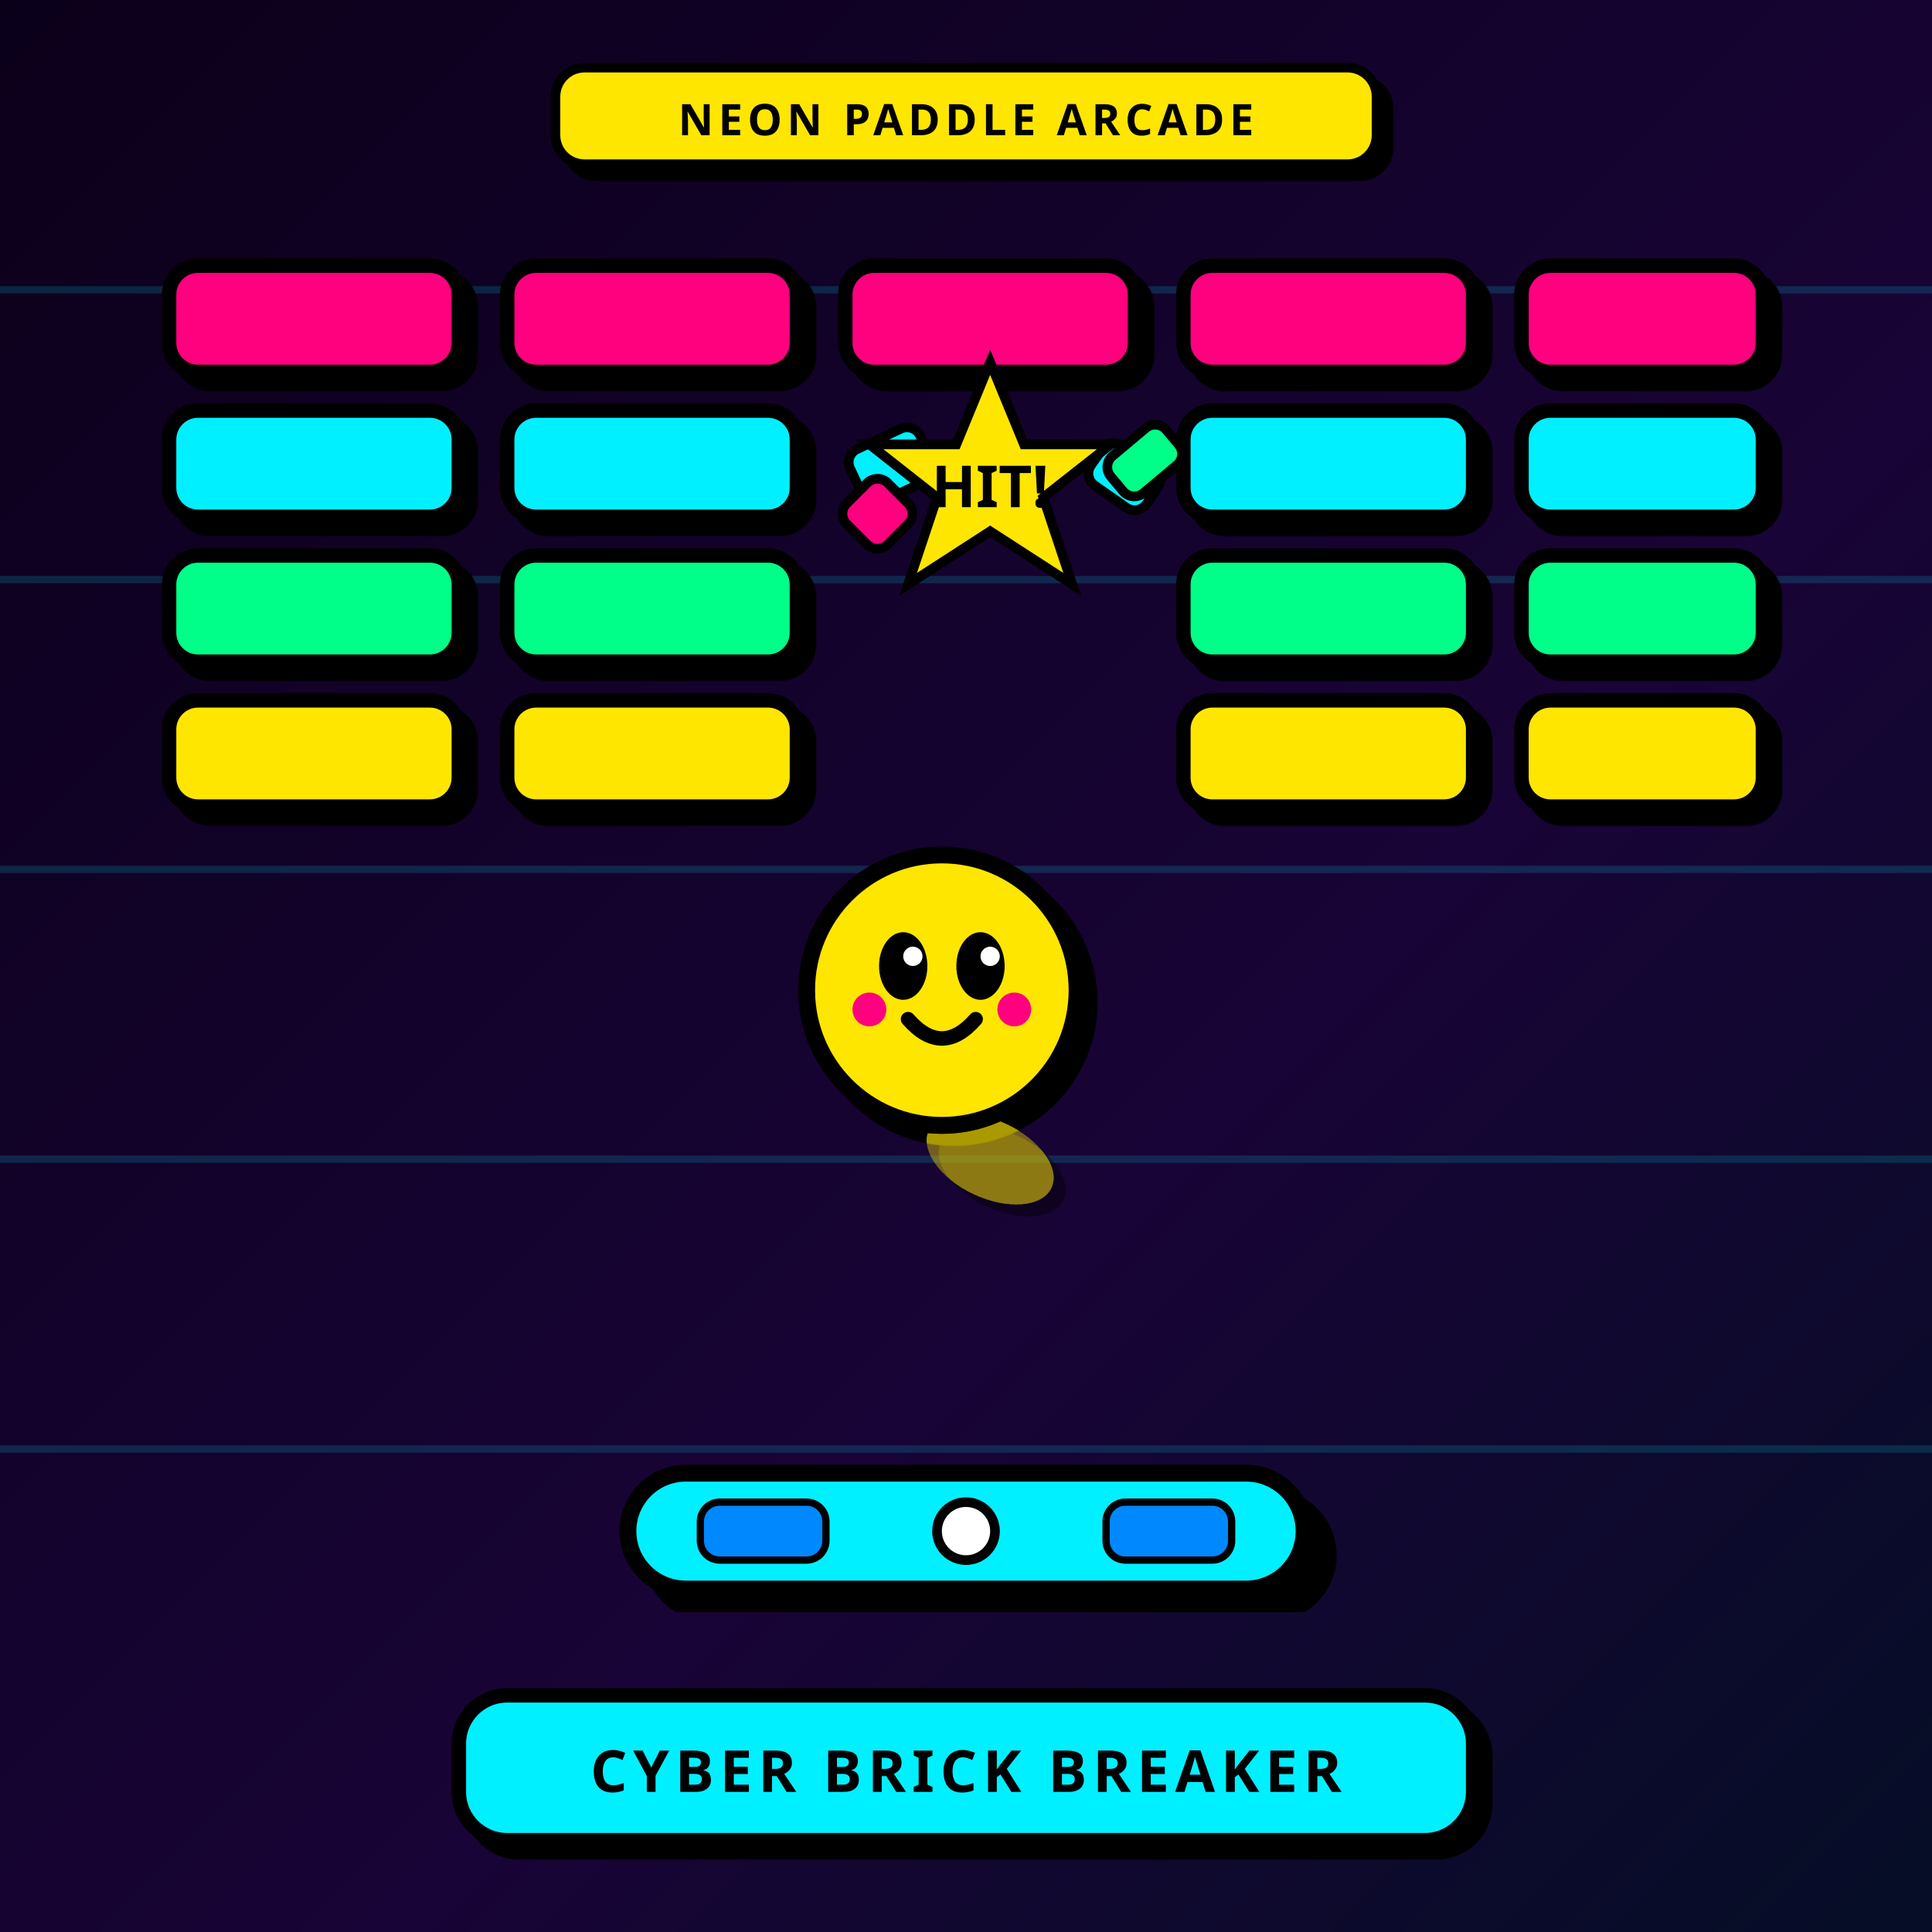
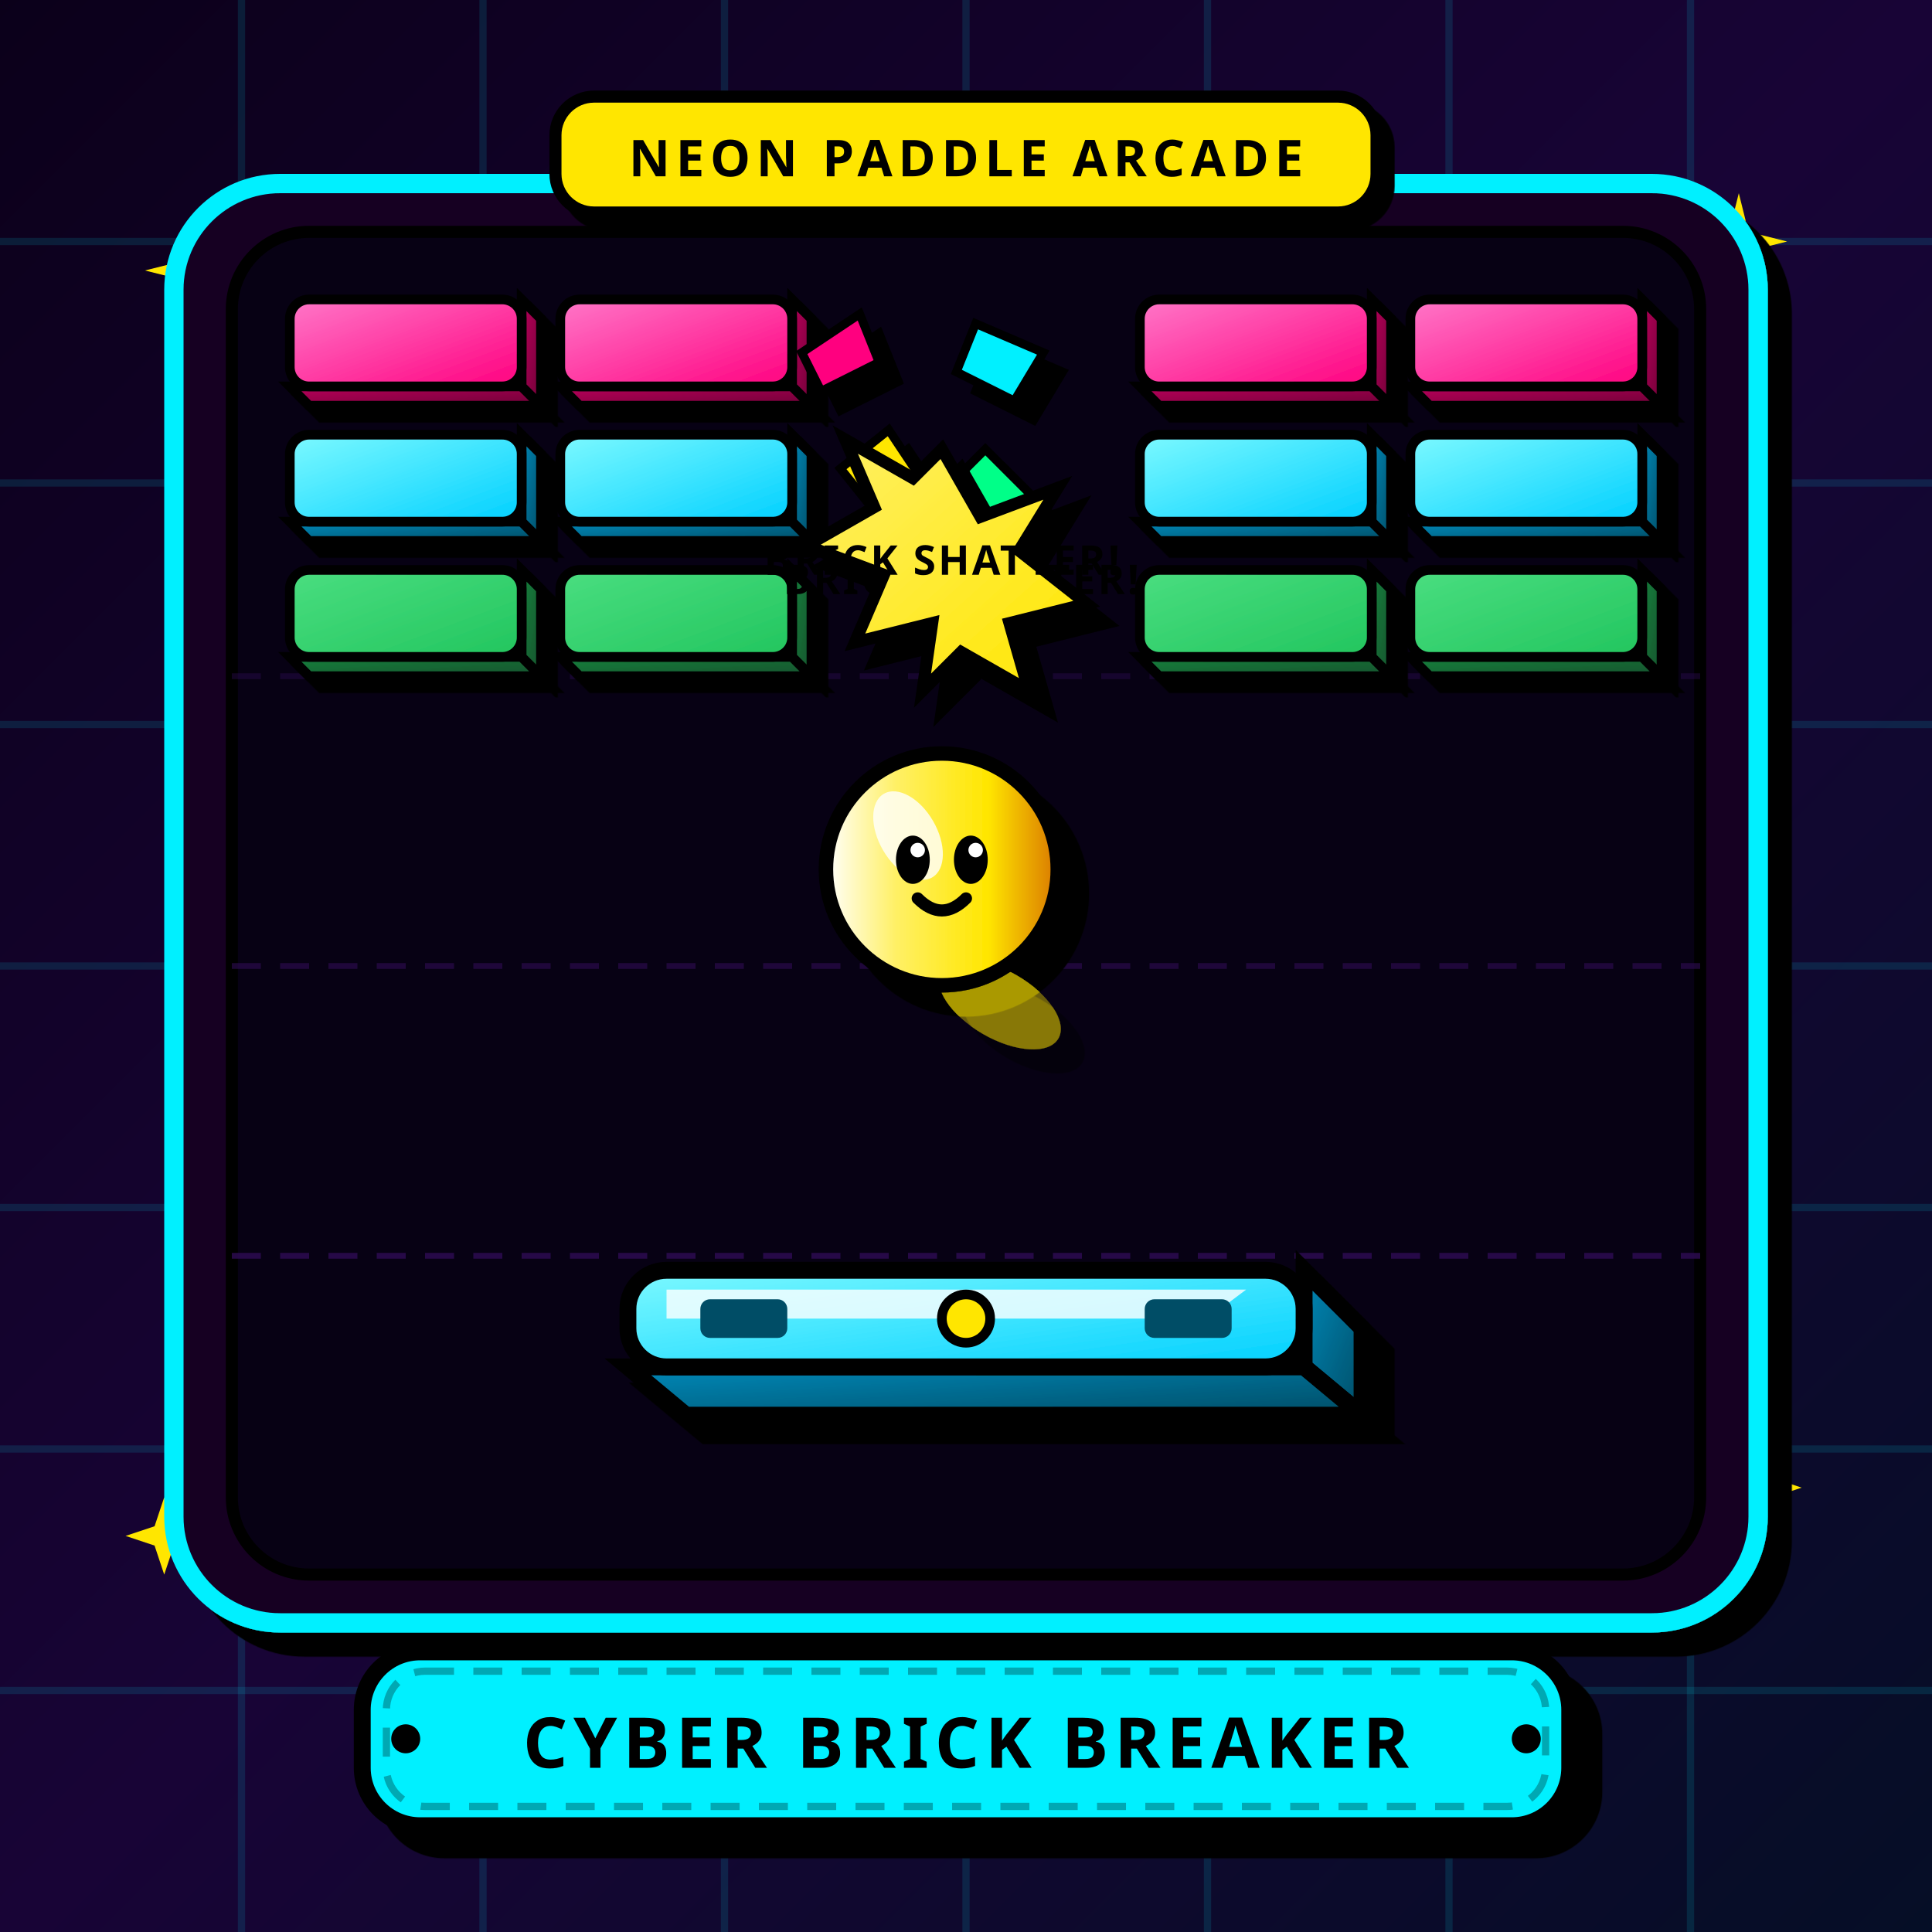
<svg xmlns="http://www.w3.org/2000/svg" viewBox="0 0 400 400" width="100%" height="100%">
  <defs>
    <linearGradient id="breakerBgDark" x1="0%" y1="0%" x2="100%" y2="100%">
      <stop offset="0%" stop-color="#0B001A" />
-       <stop offset="60%" stop-color="#180436" />
+       <stop offset="50%" stop-color="#180436" />
      <stop offset="100%" stop-color="#050E26" />
    </linearGradient>
    <linearGradient id="breakerBgLight" x1="0%" y1="0%" x2="100%" y2="100%">
      <stop offset="0%" stop-color="#FFFDF0" />
-       <stop offset="50%" stop-color="#FFF8E7" />
+       <stop offset="50%" stop-color="#FAF5FF" />
      <stop offset="100%" stop-color="#E0F2FE" />
    </linearGradient>
+     <linearGradient id="brickPinkFace" x1="0%" y1="0%" x2="100%" y2="100%">
+       <stop offset="0%" stop-color="#FF77C8" />
+       <stop offset="100%" stop-color="#FF007F" />
+     </linearGradient>
+     <linearGradient id="brickPinkSide" x1="0%" y1="0%" x2="100%" y2="100%">
+       <stop offset="0%" stop-color="#B8005A" />
+       <stop offset="100%" stop-color="#700037" />
+     </linearGradient>
+     <linearGradient id="brickCyanFace" x1="0%" y1="0%" x2="100%" y2="100%">
+       <stop offset="0%" stop-color="#7DF9FF" />
+       <stop offset="100%" stop-color="#00D0FF" />
+     </linearGradient>
+     <linearGradient id="brickCyanSide" x1="0%" y1="0%" x2="100%" y2="100%">
+       <stop offset="0%" stop-color="#0088B8" />
+       <stop offset="100%" stop-color="#004D66" />
+     </linearGradient>
+     <linearGradient id="brickLimeFace" x1="0%" y1="0%" x2="100%" y2="100%">
+       <stop offset="0%" stop-color="#4ADE80" />
+       <stop offset="100%" stop-color="#22C55E" />
+     </linearGradient>
+     <linearGradient id="brickLimeSide" x1="0%" y1="0%" x2="100%" y2="100%">
+       <stop offset="0%" stop-color="#15803D" />
+       <stop offset="100%" stop-color="#14532D" />
+     </linearGradient>
+     <linearGradient id="paddleFace" x1="0%" y1="0%" x2="100%" y2="100%">
+       <stop offset="0%" stop-color="#7DF9FF" />
+       <stop offset="100%" stop-color="#00D0FF" />
+     </linearGradient>
+     <linearGradient id="paddleSide" x1="0%" y1="0%" x2="100%" y2="100%">
+       <stop offset="0%" stop-color="#0088B8" />
+       <stop offset="100%" stop-color="#004D66" />
+     </linearGradient>
+     <linearGradient id="ballSphere" cx="35%" cy="35%" r="65%">
+       <stop offset="0%" stop-color="#FFFFFF" />
+       <stop offset="30%" stop-color="#FFF066" />
+       <stop offset="70%" stop-color="#FFE600" />
+       <stop offset="100%" stop-color="#D97706" />
+     </linearGradient>
+     <linearGradient id="badgeGold" x1="0%" y1="0%" x2="100%" y2="100%">
+       <stop offset="0%" stop-color="#FFF066" />
+       <stop offset="100%" stop-color="#FFE600" />
+     </linearGradient>
    <filter id="brutalShadow" x="-10%" y="-10%" width="130%" height="130%">
+       <feDropShadow dx="4" dy="4" stdDeviation="0" flood-color="#000000" flood-opacity="1" />
+     </filter>
+     <filter id="brutalShadowLg" x="-15%" y="-15%" width="135%" height="135%">
      <feDropShadow dx="5" dy="5" stdDeviation="0" flood-color="#000000" flood-opacity="1" />
    </filter>
    <filter id="brutalShadowSm" x="-10%" y="-10%" width="130%" height="130%">
      <feDropShadow dx="2.5" dy="2.5" stdDeviation="0" flood-color="#000000" flood-opacity="1" />
+     </filter>
+     <filter id="laserGlow" x="-20%" y="-20%" width="140%" height="140%">
+       <feDropShadow dx="0" dy="0" stdDeviation="6" flood-color="#00F0FF" flood-opacity="0.85" />
    </filter>
  </defs>
  <style>
    .theme-bg { fill: url(#breakerBgDark); }
-     .theme-grid-line { stroke: #00F0FF; stroke-opacity: 0.15; }
+     .theme-grid-line { stroke: #00F0FF; stroke-opacity: 0.12; }
+     .theme-frame-bg { fill: #130424; stroke: #00F0FF; }
+     .theme-stage-grid { stroke: #2E0B54; }
    .theme-badge-rect { fill: #00F0FF; stroke: #000000; }
    .theme-badge-text { fill: #000000; }
    .theme-tag-rect { fill: #FFE600; stroke: #000000; }
    .theme-tag-text { fill: #000000; }

    @media (prefers-color-scheme: light) {
      .theme-bg { fill: url(#breakerBgLight); }
-       .theme-grid-line { stroke: #000000; stroke-opacity: 0.1; }
+       .theme-grid-line { stroke: #000000; stroke-opacity: 0.08; }
+       .theme-frame-bg { fill: #FFFFFF; stroke: #000000; }
+       .theme-stage-grid { stroke: #E2E8F0; }
      .theme-badge-rect { fill: #00F0FF; stroke: #000000; }
      .theme-badge-text { fill: #000000; }
      .theme-tag-rect { fill: #FFE600; stroke: #000000; }
      .theme-tag-text { fill: #000000; }
    }
  </style>
  <rect width="400" height="400" class="theme-bg" />
  <g class="theme-grid-line" stroke-width="1.5">
-     <line x1="0" y1="60" x2="400" y2="60" />
-     <line x1="0" y1="120" x2="400" y2="120" />
-     <line x1="0" y1="180" x2="400" y2="180" />
-     <line x1="0" y1="240" x2="400" y2="240" />
+     <line x1="0" y1="50" x2="400" y2="50" />
+     <line x1="0" y1="100" x2="400" y2="100" />
+     <line x1="0" y1="150" x2="400" y2="150" />
+     <line x1="0" y1="200" x2="400" y2="200" />
+     <line x1="0" y1="250" x2="400" y2="250" />
    <line x1="0" y1="300" x2="400" y2="300" />
-   </g>
-   <g stroke="#000000" stroke-width="3" filter="url(#brutalShadowSm)">
-     <rect x="35" y="55" width="60" height="22" rx="6" fill="#FF007F" />
-     <rect x="105" y="55" width="60" height="22" rx="6" fill="#FF007F" />
-     <rect x="175" y="55" width="60" height="22" rx="6" fill="#FF007F" />
-     <rect x="245" y="55" width="60" height="22" rx="6" fill="#FF007F" />
-     <rect x="315" y="55" width="50" height="22" rx="6" fill="#FF007F" />
-     <rect x="35" y="85" width="60" height="22" rx="6" fill="#00F0FF" />
-     <rect x="105" y="85" width="60" height="22" rx="6" fill="#00F0FF" />
-     <rect x="245" y="85" width="60" height="22" rx="6" fill="#00F0FF" />
-     <rect x="315" y="85" width="50" height="22" rx="6" fill="#00F0FF" />
-     <rect x="35" y="115" width="60" height="22" rx="6" fill="#00FF88" />
-     <rect x="105" y="115" width="60" height="22" rx="6" fill="#00FF88" />
-     <rect x="245" y="115" width="60" height="22" rx="6" fill="#00FF88" />
-     <rect x="315" y="115" width="50" height="22" rx="6" fill="#00FF88" />
-     <rect x="35" y="145" width="60" height="22" rx="6" fill="#FFE600" />
-     <rect x="105" y="145" width="60" height="22" rx="6" fill="#FFE600" />
-     <rect x="245" y="145" width="60" height="22" rx="6" fill="#FFE600" />
-     <rect x="315" y="145" width="50" height="22" rx="6" fill="#FFE600" />
-   </g>
-   <g transform="translate(205, 100)">
-     <rect x="-25" y="-18" width="16" height="12" rx="3" fill="#00F0FF" stroke="#000000" stroke-width="2" transform="rotate(-25)" />
-     <rect x="15" y="-22" width="14" height="10" rx="3" fill="#00F0FF" stroke="#000000" stroke-width="2" transform="rotate(35)" />
-     <rect x="-18" y="15" width="12" height="12" rx="3" fill="#FF007F" stroke="#000000" stroke-width="2" transform="rotate(45)" />
-     <rect x="20" y="12" width="15" height="10" rx="3" fill="#00FF88" stroke="#000000" stroke-width="2" transform="rotate(-40)" />
-     <polygon points="0,-25 7,-8 25,-8 11,3 17,21 0,10 -17,21 -11,3 -25,-8 -7,-8" fill="#FFE600" stroke="#000000" stroke-width="2" />
-     <text x="0" y="5" font-family="'Impact', 'Arial Black', sans-serif" font-size="12" fill="#000000" font-weight="900" text-anchor="middle">HIT!</text>
-   </g>
-   <g transform="translate(195, 205)" filter="url(#brutalShadowSm)">
-     <ellipse cx="10" cy="35" rx="14" ry="8" fill="#FFE600" opacity="0.4" transform="rotate(25 10 35)" />
-     <circle cx="0" cy="0" r="28" fill="#FFE600" stroke="#000000" stroke-width="3.5" />
-     <ellipse cx="-8" cy="-5" rx="5" ry="7" fill="#000000" />
-     <circle cx="-6" cy="-7" r="2" fill="#FFFFFF" />
-     <ellipse cx="8" cy="-5" rx="5" ry="7" fill="#000000" />
-     <circle cx="10" cy="-7" r="2" fill="#FFFFFF" />
-     <path d="M -7,6 Q 0,14 7,6" stroke="#000000" stroke-width="3" fill="none" stroke-linecap="round" />
-     <circle cx="-15" cy="4" r="3.5" fill="#FF007F" />
-     <circle cx="15" cy="4" r="3.5" fill="#FF007F" />
-   </g>
-   <g transform="translate(200, 305)" filter="url(#brutalShadow)">
-     <rect x="-70" y="0" width="140" height="24" rx="12" fill="#00F0FF" stroke="#000000" stroke-width="3.5" />
-     <circle cx="0" cy="12" r="6" fill="#FFFFFF" stroke="#000000" stroke-width="2" />
-     <rect x="-55" y="6" width="26" height="12" rx="4" fill="#0088FF" stroke="#000000" stroke-width="1.5" />
-     <rect x="29" y="6" width="26" height="12" rx="4" fill="#0088FF" stroke="#000000" stroke-width="1.5" />
-   </g>
-   <g transform="translate(200, 24)" filter="url(#brutalShadowSm)">
-     <rect x="-85" y="-10" width="170" height="20" rx="6" class="theme-tag-rect" stroke-width="2" />
-     <text x="0" y="4" class="theme-tag-text" font-family="'Impact', 'Arial Black', sans-serif" font-size="9" font-weight="900" text-anchor="middle" letter-spacing="1">NEON PADDLE ARCADE</text>
-   </g>
-   <g transform="translate(200, 366)" filter="url(#brutalShadowSm)">
-     <rect x="-105" y="-15" width="210" height="30" rx="10" class="theme-badge-rect" stroke-width="3" />
-     <text x="0" y="5" class="theme-badge-text" font-family="'Impact', 'Arial Black', sans-serif" font-size="12" font-weight="900" text-anchor="middle" letter-spacing="1.2">CYBER BRICK BREAKER</text>
-   </g>
+     <line x1="0" y1="350" x2="400" y2="350" />
+     <line x1="50" y1="0" x2="50" y2="400" />
+     <line x1="100" y1="0" x2="100" y2="400" />
+     <line x1="150" y1="0" x2="150" y2="400" />
+     <line x1="200" y1="0" x2="200" y2="400" />
+     <line x1="250" y1="0" x2="250" y2="400" />
+     <line x1="300" y1="0" x2="300" y2="400" />
+     <line x1="350" y1="0" x2="350" y2="400" />
+   </g>
+   <g fill="#FFE600">
+     <polygon points="40,46 42,54 50,56 42,58 40,66 38,58 30,56 38,54" />
+     <polygon points="360,40 362,48 370,50 362,52 360,60 358,52 350,50 358,48" />
+     <polygon points="365,300 367,306 373,308 367,310 365,316 363,310 357,308 363,306" />
+     <polygon points="34,310 36,316 42,318 36,320 34,326 32,320 26,318 32,316" />
+   </g>
+   <g filter="url(#brutalShadowLg)">
+     <rect x="36" y="38" width="328" height="298" rx="22" class="theme-frame-bg" stroke-width="4" />
+   </g>
+   <rect x="48" y="48" width="304" height="278" rx="16" fill="#070114" stroke="#000000" stroke-width="2.5" />
+   <g class="theme-stage-grid" stroke-width="1.2" stroke-dasharray="6,4">
+     <line x1="48" y1="140" x2="352" y2="140" opacity="0.4" />
+     <line x1="48" y1="200" x2="352" y2="200" opacity="0.6" />
+     <line x1="48" y1="260" x2="352" y2="260" opacity="0.8" />
+   </g>
+   <g filter="url(#brutalShadowSm)">
+     <g transform="translate(60, 62)" stroke="#000000" stroke-width="2">
+       <polygon points="0,18 4,22 52,22 48,18" fill="url(#brickPinkSide)" />
+       <polygon points="48,0 52,4 52,22 48,18" fill="url(#brickPinkSide)" />
+       <rect x="0" y="0" width="48" height="18" rx="4" fill="url(#brickPinkFace)" />
+     </g>
+     <g transform="translate(116, 62)" stroke="#000000" stroke-width="2">
+       <polygon points="0,18 4,22 52,22 48,18" fill="url(#brickPinkSide)" />
+       <polygon points="48,0 52,4 52,22 48,18" fill="url(#brickPinkSide)" />
+       <rect x="0" y="0" width="48" height="18" rx="4" fill="url(#brickPinkFace)" />
+     </g>
+     <g transform="translate(236, 62)" stroke="#000000" stroke-width="2">
+       <polygon points="0,18 4,22 52,22 48,18" fill="url(#brickPinkSide)" />
+       <polygon points="48,0 52,4 52,22 48,18" fill="url(#brickPinkSide)" />
+       <rect x="0" y="0" width="48" height="18" rx="4" fill="url(#brickPinkFace)" />
+     </g>
+     <g transform="translate(292, 62)" stroke="#000000" stroke-width="2">
+       <polygon points="0,18 4,22 52,22 48,18" fill="url(#brickPinkSide)" />
+       <polygon points="48,0 52,4 52,22 48,18" fill="url(#brickPinkSide)" />
+       <rect x="0" y="0" width="48" height="18" rx="4" fill="url(#brickPinkFace)" />
+     </g>
+   </g>
+   <g filter="url(#brutalShadowSm)">
+     <g transform="translate(60, 90)" stroke="#000000" stroke-width="2">
+       <polygon points="0,18 4,22 52,22 48,18" fill="url(#brickCyanSide)" />
+       <polygon points="48,0 52,4 52,22 48,18" fill="url(#brickCyanSide)" />
+       <rect x="0" y="0" width="48" height="18" rx="4" fill="url(#brickCyanFace)" />
+     </g>
+     <g transform="translate(116, 90)" stroke="#000000" stroke-width="2">
+       <polygon points="0,18 4,22 52,22 48,18" fill="url(#brickCyanSide)" />
+       <polygon points="48,0 52,4 52,22 48,18" fill="url(#brickCyanSide)" />
+       <rect x="0" y="0" width="48" height="18" rx="4" fill="url(#brickCyanFace)" />
+     </g>
+     <g transform="translate(236, 90)" stroke="#000000" stroke-width="2">
+       <polygon points="0,18 4,22 52,22 48,18" fill="url(#brickCyanSide)" />
+       <polygon points="48,0 52,4 52,22 48,18" fill="url(#brickCyanSide)" />
+       <rect x="0" y="0" width="48" height="18" rx="4" fill="url(#brickCyanFace)" />
+     </g>
+     <g transform="translate(292, 90)" stroke="#000000" stroke-width="2">
+       <polygon points="0,18 4,22 52,22 48,18" fill="url(#brickCyanSide)" />
+       <polygon points="48,0 52,4 52,22 48,18" fill="url(#brickCyanSide)" />
+       <rect x="0" y="0" width="48" height="18" rx="4" fill="url(#brickCyanFace)" />
+     </g>
+   </g>
+   <g filter="url(#brutalShadowSm)">
+     <g transform="translate(60, 118)" stroke="#000000" stroke-width="2">
+       <polygon points="0,18 4,22 52,22 48,18" fill="url(#brickLimeSide)" />
+       <polygon points="48,0 52,4 52,22 48,18" fill="url(#brickLimeSide)" />
+       <rect x="0" y="0" width="48" height="18" rx="4" fill="url(#brickLimeFace)" />
+     </g>
+     <g transform="translate(116, 118)" stroke="#000000" stroke-width="2">
+       <polygon points="0,18 4,22 52,22 48,18" fill="url(#brickLimeSide)" />
+       <polygon points="48,0 52,4 52,22 48,18" fill="url(#brickLimeSide)" />
+       <rect x="0" y="0" width="48" height="18" rx="4" fill="url(#brickLimeFace)" />
+     </g>
+     <g transform="translate(236, 118)" stroke="#000000" stroke-width="2">
+       <polygon points="0,18 4,22 52,22 48,18" fill="url(#brickLimeSide)" />
+       <polygon points="48,0 52,4 52,22 48,18" fill="url(#brickLimeSide)" />
+       <rect x="0" y="0" width="48" height="18" rx="4" fill="url(#brickLimeFace)" />
+     </g>
+     <g transform="translate(292, 118)" stroke="#000000" stroke-width="2">
+       <polygon points="0,18 4,22 52,22 48,18" fill="url(#brickLimeSide)" />
+       <polygon points="48,0 52,4 52,22 48,18" fill="url(#brickLimeSide)" />
+       <rect x="0" y="0" width="48" height="18" rx="4" fill="url(#brickLimeFace)" />
+     </g>
+   </g>
+   <g transform="translate(190, 85)" filter="url(#brutalShadow)">
+     <polygon points="-24,-12 -12,-20 -8,-10 -20,-4" fill="#FF007F" stroke="#000000" stroke-width="1.8" />
+     <polygon points="12,-18 26,-12 20,-2 8,-8" fill="#00F0FF" stroke="#000000" stroke-width="1.8" />
+     <polygon points="-16,12 -6,4 2,16 -8,22" fill="#FFE600" stroke="#000000" stroke-width="1.8" />
+     <polygon points="14,8 24,18 16,24 8,14" fill="#00FF88" stroke="#000000" stroke-width="1.8" />
+   </g>
+   <g transform="translate(195, 180)" filter="url(#brutalShadowLg)">
+     <ellipse cx="12" cy="28" rx="14" ry="7" fill="#FFE600" opacity="0.4" transform="rotate(30 12 28)" />
+     <circle cx="0" cy="0" r="24" fill="url(#ballSphere)" stroke="#000000" stroke-width="3" />
+     <ellipse cx="-7" cy="-7" rx="6" ry="10" fill="#FFFFFF" opacity="0.8" transform="rotate(-30 -7 -7)" />
+     <ellipse cx="-6" cy="-2" rx="3.5" ry="5" fill="#000000" />
+     <circle cx="-5" cy="-4" r="1.5" fill="#FFFFFF" />
+     <ellipse cx="6" cy="-2" rx="3.5" ry="5" fill="#000000" />
+     <circle cx="7" cy="-4" r="1.5" fill="#FFFFFF" />
+     <path d="M -5,6 Q 0,11 5,6" stroke="#000000" stroke-width="2.5" fill="none" stroke-linecap="round" />
+   </g>
+   <g transform="translate(200, 275)" filter="url(#brutalShadowLg)">
+     <g stroke="#000000" stroke-width="3.5">
+       <polygon points="70,-12 82,0 82,18 70,8" fill="url(#paddleSide)" />
+       <polygon points="-70,8 -58,18 82,18 70,8" fill="url(#paddleSide)" />
+       <rect x="-70" y="-12" width="140" height="20" rx="8" fill="url(#paddleFace)" />
+     </g>
+     <polygon points="-62,-8 58,-8 50,-2 -62,-2" fill="#FFFFFF" opacity="0.8" />
+     <circle cx="0" cy="-2" r="5" fill="#FFE600" stroke="#000000" stroke-width="2" />
+     <rect x="-55" y="-6" width="18" height="8" rx="2" fill="#004D66" />
+     <rect x="37" y="-6" width="18" height="8" rx="2" fill="#004D66" />
+   </g>
+   <g transform="translate(195, 115)" filter="url(#brutalShadow)">
+     <polygon points="0,-22 8,-8 24,-14 16,-1 30,10 14,14 18,28 4,20 -4,28 -2,14 -18,18 -12,4 -28,-2 -14,-10 -20,-24 -6,-16" fill="url(#badgeGold)" stroke="#000000" stroke-width="2.5" />
+     <text x="0" y="4" font-family="'Impact', 'Arial Black', sans-serif" font-weight="900" font-size="8.5" fill="#000000" text-anchor="middle" letter-spacing="0.5">
+       BRICK SHATTER!
+     </text>
+   </g>
+   <g transform="translate(200, 32)" filter="url(#brutalShadowSm)">
+     <rect x="-85" y="-12" width="170" height="24" rx="8" class="theme-tag-rect" stroke-width="2.5" />
+     <text x="0" y="4.5" class="theme-tag-text" font-family="'Impact', 'Arial Black', sans-serif" font-weight="900" font-size="10.5" text-anchor="middle" letter-spacing="1.2">
+       NEON PADDLE ARCADE
+     </text>
+   </g>
+   <g transform="translate(200, 360)" filter="url(#brutalShadowLg)">
+     <rect x="-125" y="-18" width="250" height="36" rx="12" class="theme-badge-rect" stroke-width="3.5" />
+     <rect x="-120" y="-14" width="240" height="28" rx="8" fill="none" stroke="#000000" stroke-width="1.5" stroke-dasharray="6,4" opacity="0.3" />
+     <text x="0" y="6" class="theme-badge-text" font-family="'Impact', 'Arial Black', sans-serif" font-weight="900" font-size="14.5" text-anchor="middle" letter-spacing="1.2">
+       CYBER BRICK BREAKER
+     </text>
+   </g>
+   <circle cx="84" cy="360" r="3" fill="#000000" />
+   <circle cx="316" cy="360" r="3" fill="#000000" />
</svg>
